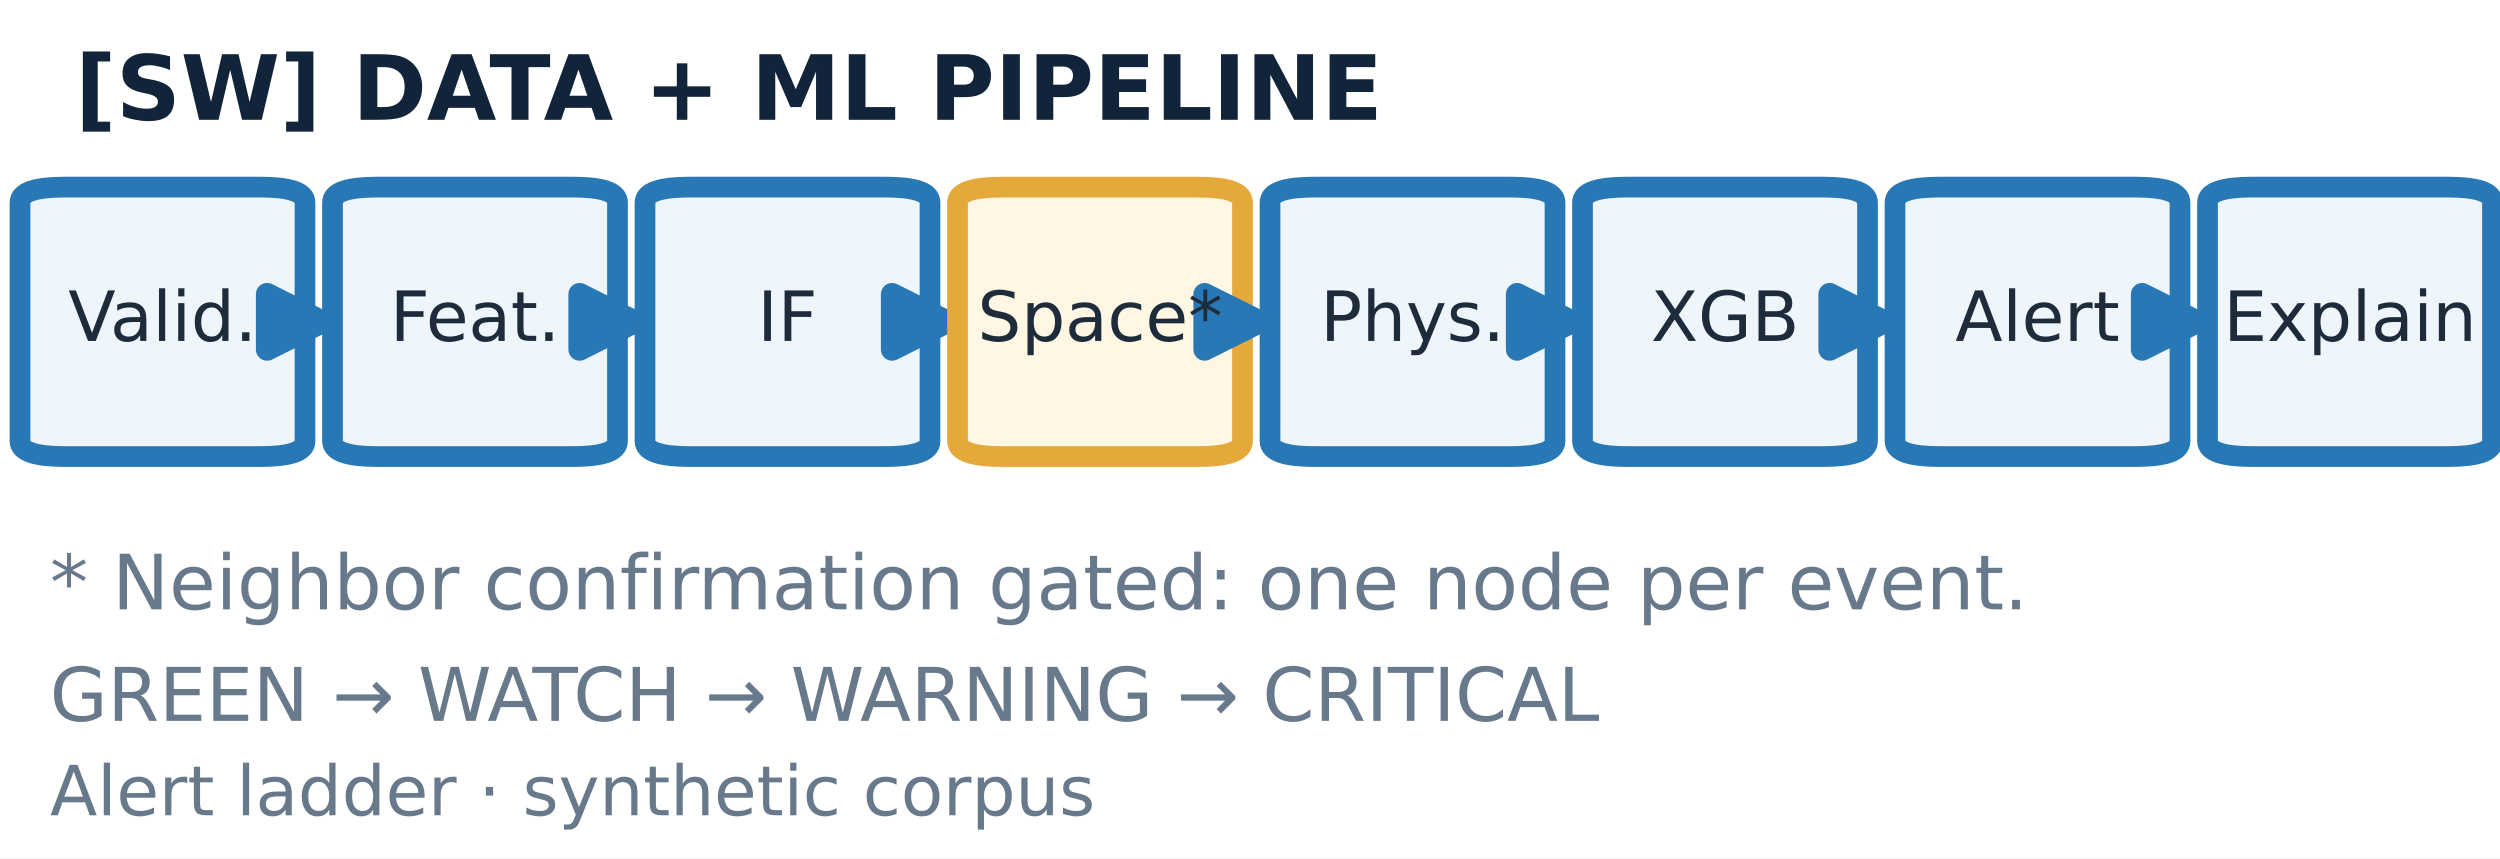
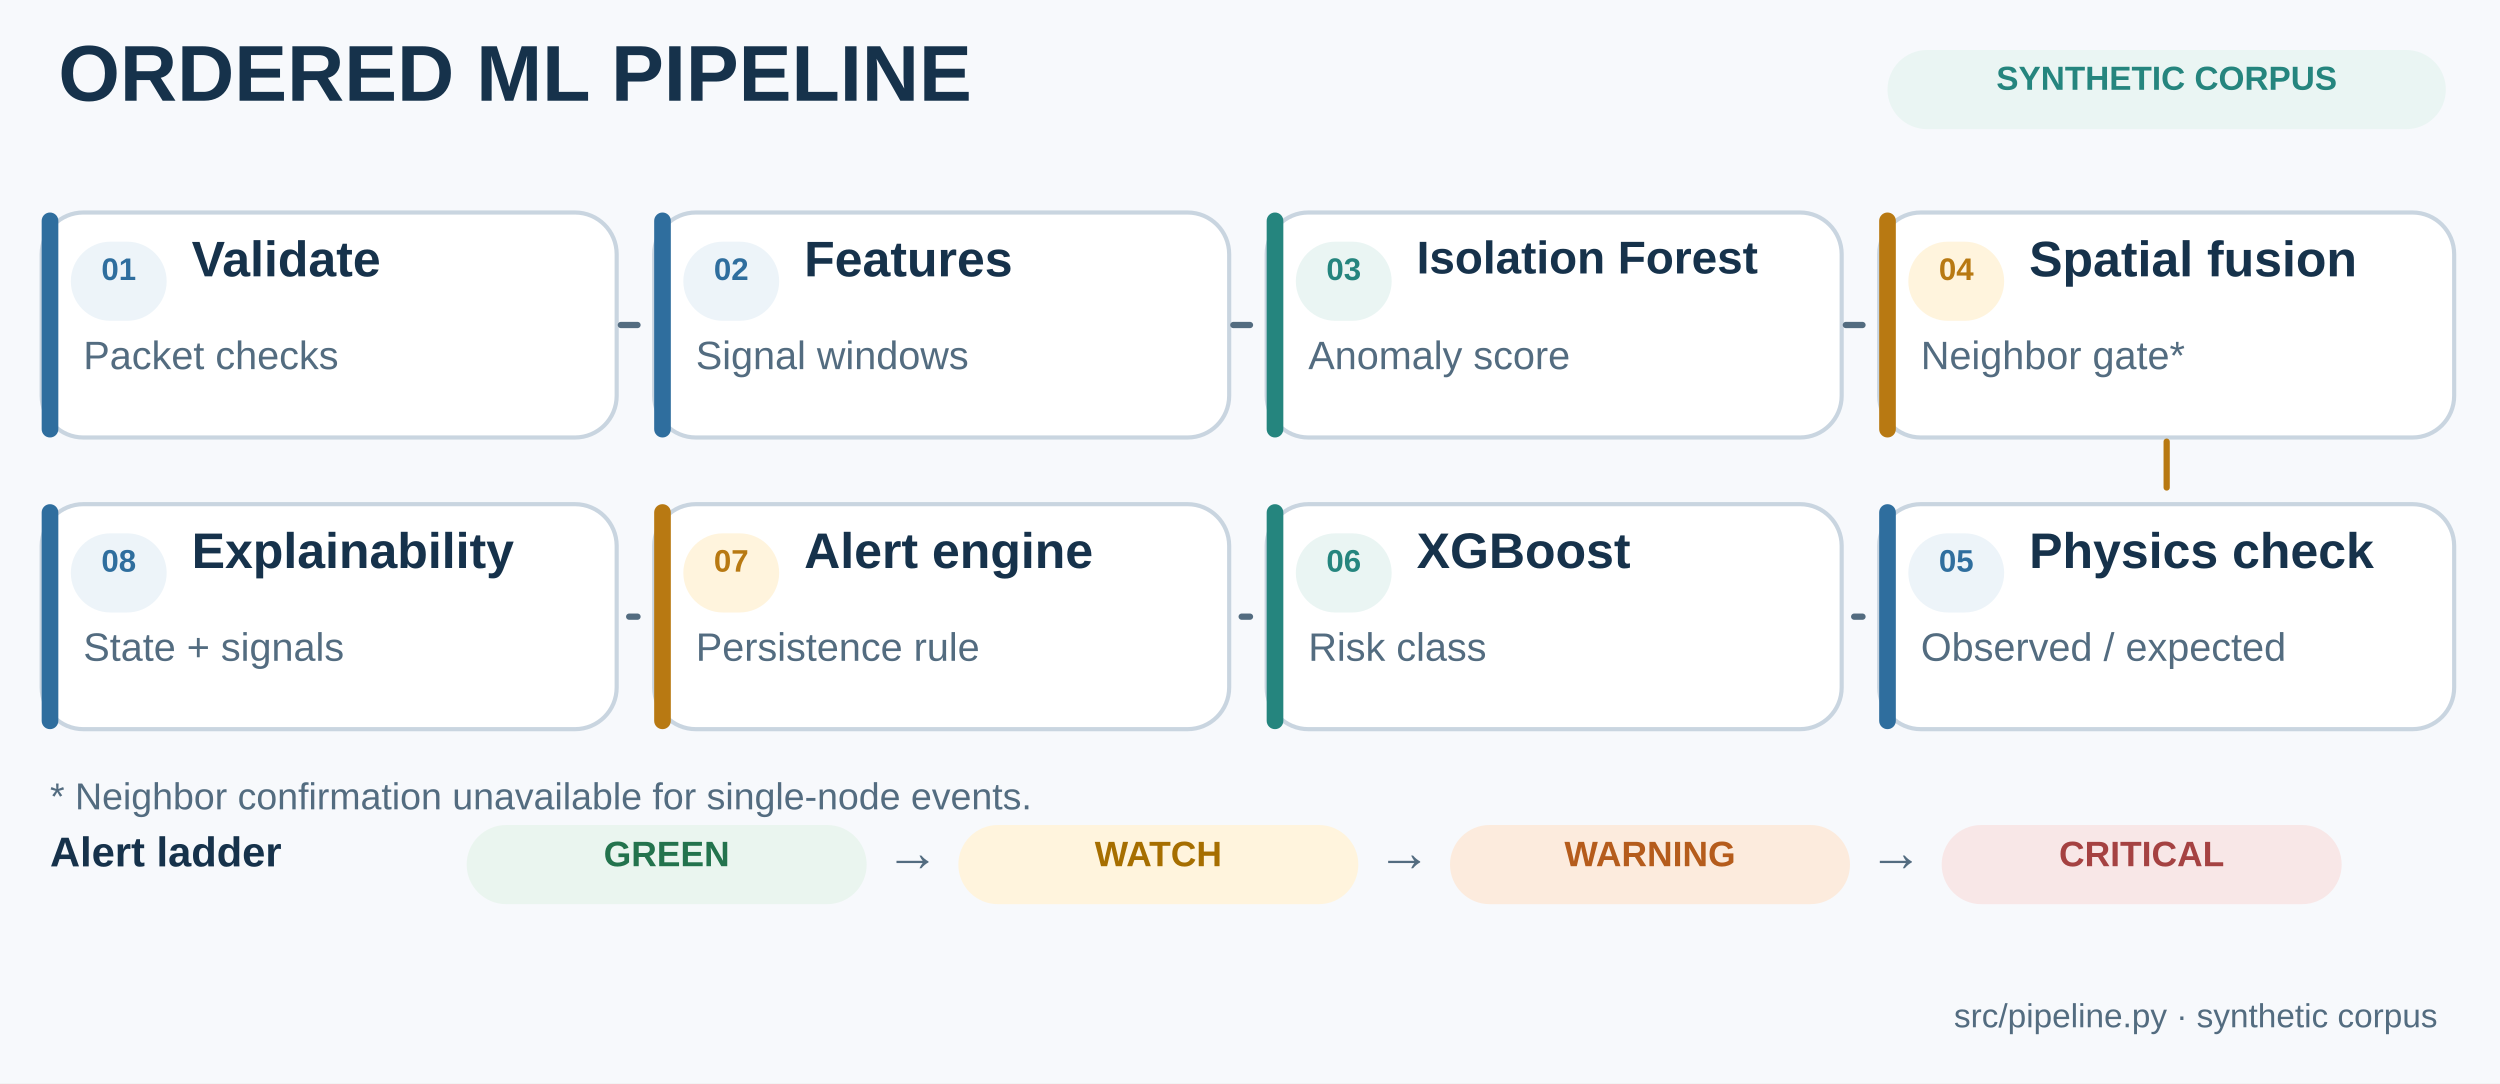
- <svg xmlns="http://www.w3.org/2000/svg" width="144.72pt" height="49.68pt" viewBox="0 0 144.72 49.68" version="1.1">
-   <defs>
-     <style type="text/css">*{stroke-linejoin: round; stroke-linecap: butt}</style>
-   </defs>
-   <g id="figure_1">
-     <g id="patch_1">
-       <path d="M 0 49.68  L 144.72 49.68  L 144.72 0  L 0 0  z " style="fill: #ffffff" />
-     </g>
-     <g id="axes_1">
-       <g id="patch_2">
-         <path d="M 3.763 26.43  L 15.051 26.43  Q 17.656 26.43 17.656 25.536  L 17.656 11.724  Q 17.656 10.83 15.051 10.83  L 3.763 10.83  Q 1.158 10.83 1.158 11.724  L 1.158 25.536  Q 1.158 26.43 3.763 26.43  z " clip-path="url(#pf87611192d)" style="fill: #eff6fb; stroke: #2878b5; stroke-width: 1.2; stroke-linejoin: miter" />
-       </g>
-       <g id="patch_3">
-         <path d="M 18.212 18.63  Q 19.164 18.63 18.663 18.63  " clip-path="url(#pf87611192d)" style="fill: none; stroke: #2878b5; stroke-width: 1.3; stroke-linecap: round" />
-         <path d="M 15.463 17.03  L 18.663 18.63  L 15.463 20.23  z " clip-path="url(#pf87611192d)" style="fill: #2878b5; stroke: #2878b5; stroke-width: 1.3; stroke-linecap: round" />
-       </g>
-       <g id="patch_4">
-         <path d="M 21.853 26.43  L 33.141 26.43  Q 35.746 26.43 35.746 25.536  L 35.746 11.724  Q 35.746 10.83 33.141 10.83  L 21.853 10.83  Q 19.248 10.83 19.248 11.724  L 19.248 25.536  Q 19.248 26.43 21.853 26.43  z " clip-path="url(#pf87611192d)" style="fill: #eff6fb; stroke: #2878b5; stroke-width: 1.2; stroke-linejoin: miter" />
-       </g>
-       <g id="patch_5">
-         <path d="M 36.302 18.63  Q 37.254 18.63 36.753 18.63  " clip-path="url(#pf87611192d)" style="fill: none; stroke: #2878b5; stroke-width: 1.3; stroke-linecap: round" />
-         <path d="M 33.553 17.03  L 36.753 18.63  L 33.553 20.23  z " clip-path="url(#pf87611192d)" style="fill: #2878b5; stroke: #2878b5; stroke-width: 1.3; stroke-linecap: round" />
-       </g>
-       <g id="patch_6">
-         <path d="M 39.943 26.43  L 51.231 26.43  Q 53.836 26.43 53.836 25.536  L 53.836 11.724  Q 53.836 10.83 51.231 10.83  L 39.943 10.83  Q 37.338 10.83 37.338 11.724  L 37.338 25.536  Q 37.338 26.43 39.943 26.43  z " clip-path="url(#pf87611192d)" style="fill: #eff6fb; stroke: #2878b5; stroke-width: 1.2; stroke-linejoin: miter" />
-       </g>
-       <g id="patch_7">
-         <path d="M 54.392 18.63  Q 55.344 18.63 54.843 18.63  " clip-path="url(#pf87611192d)" style="fill: none; stroke: #2878b5; stroke-width: 1.3; stroke-linecap: round" />
-         <path d="M 51.643 17.03  L 54.843 18.63  L 51.643 20.23  z " clip-path="url(#pf87611192d)" style="fill: #2878b5; stroke: #2878b5; stroke-width: 1.3; stroke-linecap: round" />
-       </g>
-       <g id="patch_8">
-         <path d="M 58.033 26.43  L 69.321 26.43  Q 71.926 26.43 71.926 25.536  L 71.926 11.724  Q 71.926 10.83 69.321 10.83  L 58.033 10.83  Q 55.428 10.83 55.428 11.724  L 55.428 25.536  Q 55.428 26.43 58.033 26.43  z " clip-path="url(#pf87611192d)" style="fill: #fff6e3; stroke: #e4a83b; stroke-width: 1.2; stroke-linejoin: miter" />
-       </g>
-       <g id="patch_9">
-         <path d="M 72.482 18.63  Q 73.434 18.63 72.933 18.63  " clip-path="url(#pf87611192d)" style="fill: none; stroke: #2878b5; stroke-width: 1.3; stroke-linecap: round" />
-         <path d="M 69.733 17.03  L 72.933 18.63  L 69.733 20.23  z " clip-path="url(#pf87611192d)" style="fill: #2878b5; stroke: #2878b5; stroke-width: 1.3; stroke-linecap: round" />
-       </g>
-       <g id="patch_10">
-         <path d="M 76.123 26.43  L 87.411 26.43  Q 90.016 26.43 90.016 25.536  L 90.016 11.724  Q 90.016 10.83 87.411 10.83  L 76.123 10.83  Q 73.518 10.83 73.518 11.724  L 73.518 25.536  Q 73.518 26.43 76.123 26.43  z " clip-path="url(#pf87611192d)" style="fill: #eff6fb; stroke: #2878b5; stroke-width: 1.2; stroke-linejoin: miter" />
-       </g>
-       <g id="patch_11">
-         <path d="M 90.572 18.63  Q 91.524 18.63 91.023 18.63  " clip-path="url(#pf87611192d)" style="fill: none; stroke: #2878b5; stroke-width: 1.3; stroke-linecap: round" />
-         <path d="M 87.823 17.03  L 91.023 18.63  L 87.823 20.23  z " clip-path="url(#pf87611192d)" style="fill: #2878b5; stroke: #2878b5; stroke-width: 1.3; stroke-linecap: round" />
-       </g>
-       <g id="patch_12">
-         <path d="M 94.213 26.43  L 105.501 26.43  Q 108.106 26.43 108.106 25.536  L 108.106 11.724  Q 108.106 10.83 105.501 10.83  L 94.213 10.83  Q 91.608 10.83 91.608 11.724  L 91.608 25.536  Q 91.608 26.43 94.213 26.43  z " clip-path="url(#pf87611192d)" style="fill: #eff6fb; stroke: #2878b5; stroke-width: 1.2; stroke-linejoin: miter" />
-       </g>
-       <g id="patch_13">
-         <path d="M 108.662 18.63  Q 109.614 18.63 109.113 18.63  " clip-path="url(#pf87611192d)" style="fill: none; stroke: #2878b5; stroke-width: 1.3; stroke-linecap: round" />
-         <path d="M 105.913 17.03  L 109.113 18.63  L 105.913 20.23  z " clip-path="url(#pf87611192d)" style="fill: #2878b5; stroke: #2878b5; stroke-width: 1.3; stroke-linecap: round" />
-       </g>
-       <g id="patch_14">
-         <path d="M 112.303 26.43  L 123.591 26.43  Q 126.196 26.43 126.196 25.536  L 126.196 11.724  Q 126.196 10.83 123.591 10.83  L 112.303 10.83  Q 109.698 10.83 109.698 11.724  L 109.698 25.536  Q 109.698 26.43 112.303 26.43  z " clip-path="url(#pf87611192d)" style="fill: #eff6fb; stroke: #2878b5; stroke-width: 1.2; stroke-linejoin: miter" />
-       </g>
-       <g id="patch_15">
-         <path d="M 126.752 18.63  Q 127.704 18.63 127.203 18.63  " clip-path="url(#pf87611192d)" style="fill: none; stroke: #2878b5; stroke-width: 1.3; stroke-linecap: round" />
-         <path d="M 124.003 17.03  L 127.203 18.63  L 124.003 20.23  z " clip-path="url(#pf87611192d)" style="fill: #2878b5; stroke: #2878b5; stroke-width: 1.3; stroke-linecap: round" />
-       </g>
-       <g id="patch_16">
-         <path d="M 130.393 26.43  L 141.681 26.43  Q 144.286 26.43 144.286 25.536  L 144.286 11.724  Q 144.286 10.83 141.681 10.83  L 130.393 10.83  Q 127.788 10.83 127.788 11.724  L 127.788 25.536  Q 127.788 26.43 130.393 26.43  z " clip-path="url(#pf87611192d)" style="fill: #eff6fb; stroke: #2878b5; stroke-width: 1.2; stroke-linejoin: miter" />
-       </g>
-       <g id="text_1">
-         <text style="font-weight: 700; font-size: 5.2px; font-family: 'DejaVu Sans'; text-anchor: start; fill: #12243a" x="4.342" y="6.932" transform="rotate(-0 4.3416 6.931988)">[SW]  DATA + ML PIPELINE</text>
-       </g>
-       <g id="text_2">
-         <text style="font-size: 4px; font-family: 'DejaVu Sans'; text-anchor: middle; fill: #1d2b3a" x="9.407" y="19.734" transform="rotate(-0 9.4068 19.73375)">Valid.</text>
-       </g>
-       <g id="text_3">
-         <text style="font-size: 4px; font-family: 'DejaVu Sans'; text-anchor: middle; fill: #1d2b3a" x="27.497" y="19.734" transform="rotate(-0 27.4968 19.73375)">Feat.</text>
-       </g>
-       <g id="text_4">
-         <text style="font-size: 4px; font-family: 'DejaVu Sans'; text-anchor: middle; fill: #1d2b3a" x="45.587" y="19.734" transform="rotate(-0 45.5868 19.73375)">IF</text>
-       </g>
-       <g id="text_5">
-         <text style="font-size: 4px; font-family: 'DejaVu Sans'; text-anchor: middle; fill: #1d2b3a" x="63.677" y="19.734" transform="rotate(-0 63.6768 19.73375)">Space*</text>
-       </g>
-       <g id="text_6">
-         <text style="font-size: 4px; font-family: 'DejaVu Sans'; text-anchor: middle; fill: #1d2b3a" x="81.767" y="19.734" transform="rotate(-0 81.7668 19.73375)">Phys.</text>
-       </g>
-       <g id="text_7">
-         <text style="font-size: 4px; font-family: 'DejaVu Sans'; text-anchor: middle; fill: #1d2b3a" x="99.857" y="19.734" transform="rotate(-0 99.8568 19.73375)">XGB</text>
-       </g>
-       <g id="text_8">
-         <text style="font-size: 4px; font-family: 'DejaVu Sans'; text-anchor: middle; fill: #1d2b3a" x="117.947" y="19.734" transform="rotate(-0 117.9468 19.73375)">Alert</text>
-       </g>
-       <g id="text_9">
-         <text style="font-size: 4px; font-family: 'DejaVu Sans'; text-anchor: middle; fill: #1d2b3a" x="136.037" y="19.734" transform="rotate(-0 136.0368 19.73375)">Explain</text>
-       </g>
-       <g id="text_10">
-         <text style="font-size: 4.4px; font-family: 'DejaVu Sans'; text-anchor: start; fill: #68798b" x="2.894" y="35.273" transform="rotate(-0 2.8944 35.2728)">* Neighbor confirmation gated: one node per event.</text>
-       </g>
-       <g id="text_11">
-         <text style="font-size: 4.3px; font-family: 'DejaVu Sans'; text-anchor: start; fill: #68798b" x="2.894" y="41.731" transform="rotate(-0 2.8944 41.7312)">GREEN → WATCH → WARNING → CRITICAL</text>
-       </g>
-       <g id="text_12">
-         <text style="font-size: 4px; font-family: 'DejaVu Sans'; text-anchor: start; fill: #68798b" x="2.894" y="47.196" transform="rotate(-0 2.8944 47.196)">Alert ladder · synthetic corpus</text>
-       </g>
-     </g>
-   </g>
-   <defs>
-     <clipPath id="pf87611192d">
-       <rect x="0" y="0" width="144.72" height="49.68" />
-     </clipPath>
-   </defs>
+ <svg xmlns="http://www.w3.org/2000/svg" width="1200" height="520" viewBox="0 0 1200 520">
+   <rect x="0" y="0" width="1200" height="520" rx="0" fill="#F7F9FC" />
+   <text x="28" y="22" dominant-baseline="hanging" text-anchor="start" font-family="Arial, sans-serif" font-size="38px" font-weight="700" fill="#16324B">ORDERED ML PIPELINE</text>
+   <rect x="906" y="24" width="268" height="38" rx="19" fill="#EAF5F3" />
+   <text x="1040" y="32" dominant-baseline="hanging" text-anchor="middle" font-family="Arial, sans-serif" font-size="16px" font-weight="700" fill="#25857E">SYNTHETIC CORPUS</text>
+   <rect x="20" y="102" width="276" height="108" rx="20" fill="#FFFFFF" stroke="#C9D5E0" stroke-width="2" />
+   <rect x="20" y="102" width="8" height="108" rx="4" fill="#2F6E9E" />
+   <rect x="34" y="116" width="46" height="38" rx="19" fill="#EDF4F9" />
+   <text x="57" y="124" dominant-baseline="hanging" text-anchor="middle" font-family="Arial, sans-serif" font-size="15px" font-weight="700" fill="#2F6E9E">01</text>
+   <text x="92" y="116" dominant-baseline="hanging" text-anchor="start" font-family="Arial, sans-serif" font-size="24px" font-weight="700" fill="#16324B">Validate</text>
+   <text x="40" y="164" dominant-baseline="hanging" text-anchor="start" font-family="Arial, sans-serif" font-size="19px" font-weight="400" fill="#536C80">Packet checks</text>
+   <rect x="314" y="102" width="276" height="108" rx="20" fill="#FFFFFF" stroke="#C9D5E0" stroke-width="2" />
+   <rect x="314" y="102" width="8" height="108" rx="4" fill="#2F6E9E" />
+   <rect x="328" y="116" width="46" height="38" rx="19" fill="#EDF4F9" />
+   <text x="351" y="124" dominant-baseline="hanging" text-anchor="middle" font-family="Arial, sans-serif" font-size="15px" font-weight="700" fill="#2F6E9E">02</text>
+   <text x="386" y="116" dominant-baseline="hanging" text-anchor="start" font-family="Arial, sans-serif" font-size="24px" font-weight="700" fill="#16324B">Features</text>
+   <text x="334" y="164" dominant-baseline="hanging" text-anchor="start" font-family="Arial, sans-serif" font-size="19px" font-weight="400" fill="#536C80">Signal windows</text>
+   <rect x="608" y="102" width="276" height="108" rx="20" fill="#FFFFFF" stroke="#C9D5E0" stroke-width="2" />
+   <rect x="608" y="102" width="8" height="108" rx="4" fill="#25857E" />
+   <rect x="622" y="116" width="46" height="38" rx="19" fill="#EAF5F3" />
+   <text x="645" y="124" dominant-baseline="hanging" text-anchor="middle" font-family="Arial, sans-serif" font-size="15px" font-weight="700" fill="#25857E">03</text>
+   <text x="680" y="116" dominant-baseline="hanging" text-anchor="start" font-family="Arial, sans-serif" font-size="22px" font-weight="700" fill="#16324B">Isolation Forest</text>
+   <text x="628" y="164" dominant-baseline="hanging" text-anchor="start" font-family="Arial, sans-serif" font-size="19px" font-weight="400" fill="#536C80">Anomaly score</text>
+   <rect x="902" y="102" width="276" height="108" rx="20" fill="#FFFFFF" stroke="#C9D5E0" stroke-width="2" />
+   <rect x="902" y="102" width="8" height="108" rx="4" fill="#B87912" />
+   <rect x="916" y="116" width="46" height="38" rx="19" fill="#FFF4DD" />
+   <text x="939" y="124" dominant-baseline="hanging" text-anchor="middle" font-family="Arial, sans-serif" font-size="15px" font-weight="700" fill="#B87912">04</text>
+   <text x="974" y="116" dominant-baseline="hanging" text-anchor="start" font-family="Arial, sans-serif" font-size="24px" font-weight="700" fill="#16324B">Spatial fusion</text>
+   <text x="922" y="164" dominant-baseline="hanging" text-anchor="start" font-family="Arial, sans-serif" font-size="19px" font-weight="400" fill="#536C80">Neighbor gate*</text>
+   <rect x="902" y="242" width="276" height="108" rx="20" fill="#FFFFFF" stroke="#C9D5E0" stroke-width="2" />
+   <rect x="902" y="242" width="8" height="108" rx="4" fill="#2F6E9E" />
+   <rect x="916" y="256" width="46" height="38" rx="19" fill="#EDF4F9" />
+   <text x="939" y="264" dominant-baseline="hanging" text-anchor="middle" font-family="Arial, sans-serif" font-size="15px" font-weight="700" fill="#2F6E9E">05</text>
+   <text x="974" y="256" dominant-baseline="hanging" text-anchor="start" font-family="Arial, sans-serif" font-size="24px" font-weight="700" fill="#16324B">Physics check</text>
+   <text x="922" y="304" dominant-baseline="hanging" text-anchor="start" font-family="Arial, sans-serif" font-size="19px" font-weight="400" fill="#536C80">Observed / expected</text>
+   <rect x="608" y="242" width="276" height="108" rx="20" fill="#FFFFFF" stroke="#C9D5E0" stroke-width="2" />
+   <rect x="608" y="242" width="8" height="108" rx="4" fill="#25857E" />
+   <rect x="622" y="256" width="46" height="38" rx="19" fill="#EAF5F3" />
+   <text x="645" y="264" dominant-baseline="hanging" text-anchor="middle" font-family="Arial, sans-serif" font-size="15px" font-weight="700" fill="#25857E">06</text>
+   <text x="680" y="256" dominant-baseline="hanging" text-anchor="start" font-family="Arial, sans-serif" font-size="24px" font-weight="700" fill="#16324B">XGBoost</text>
+   <text x="628" y="304" dominant-baseline="hanging" text-anchor="start" font-family="Arial, sans-serif" font-size="19px" font-weight="400" fill="#536C80">Risk class</text>
+   <rect x="314" y="242" width="276" height="108" rx="20" fill="#FFFFFF" stroke="#C9D5E0" stroke-width="2" />
+   <rect x="314" y="242" width="8" height="108" rx="4" fill="#B87912" />
+   <rect x="328" y="256" width="46" height="38" rx="19" fill="#FFF4DD" />
+   <text x="351" y="264" dominant-baseline="hanging" text-anchor="middle" font-family="Arial, sans-serif" font-size="15px" font-weight="700" fill="#B87912">07</text>
+   <text x="386" y="256" dominant-baseline="hanging" text-anchor="start" font-family="Arial, sans-serif" font-size="24px" font-weight="700" fill="#16324B">Alert engine</text>
+   <text x="334" y="304" dominant-baseline="hanging" text-anchor="start" font-family="Arial, sans-serif" font-size="19px" font-weight="400" fill="#536C80">Persistence rule</text>
+   <rect x="20" y="242" width="276" height="108" rx="20" fill="#FFFFFF" stroke="#C9D5E0" stroke-width="2" />
+   <rect x="20" y="242" width="8" height="108" rx="4" fill="#2F6E9E" />
+   <rect x="34" y="256" width="46" height="38" rx="19" fill="#EDF4F9" />
+   <text x="57" y="264" dominant-baseline="hanging" text-anchor="middle" font-family="Arial, sans-serif" font-size="15px" font-weight="700" fill="#2F6E9E">08</text>
+   <text x="92" y="256" dominant-baseline="hanging" text-anchor="start" font-family="Arial, sans-serif" font-size="24px" font-weight="700" fill="#16324B">Explainability</text>
+   <text x="40" y="304" dominant-baseline="hanging" text-anchor="start" font-family="Arial, sans-serif" font-size="19px" font-weight="400" fill="#536C80">State + signals</text>
+   <line x1="298" y1="156" x2="306" y2="156" stroke="#536C80" stroke-width="3" stroke-linecap="round" marker-end="url(#arrow)" />
+   <line x1="592" y1="156" x2="600" y2="156" stroke="#536C80" stroke-width="3" stroke-linecap="round" marker-end="url(#arrow)" />
+   <line x1="886" y1="156" x2="894" y2="156" stroke="#536C80" stroke-width="3" stroke-linecap="round" marker-end="url(#arrow)" />
+   <line x1="1040" y1="212" x2="1040" y2="234" stroke="#B87912" stroke-width="3" stroke-linecap="round" marker-end="url(#arrow)" />
+   <line x1="894" y1="296" x2="890" y2="296" stroke="#536C80" stroke-width="3" stroke-linecap="round" marker-end="url(#arrow)" />
+   <line x1="600" y1="296" x2="596" y2="296" stroke="#536C80" stroke-width="3" stroke-linecap="round" marker-end="url(#arrow)" />
+   <line x1="306" y1="296" x2="302" y2="296" stroke="#536C80" stroke-width="3" stroke-linecap="round" marker-end="url(#arrow)" />
+   <text x="24" y="376" dominant-baseline="hanging" text-anchor="start" font-family="Arial, sans-serif" font-size="18px" font-weight="400" fill="#536C80">* Neighbor confirmation unavailable for single-node events.</text>
+   <text x="24" y="402" dominant-baseline="hanging" text-anchor="start" font-family="Arial, sans-serif" font-size="20px" font-weight="700" fill="#16324B">Alert ladder</text>
+   <rect x="224" y="396" width="192" height="38" rx="19" fill="#EAF5EF" />
+   <text x="320" y="404" dominant-baseline="hanging" text-anchor="middle" font-family="Arial, sans-serif" font-size="17px" font-weight="700" fill="#23734D">GREEN</text>
+   <text x="438" y="400" dominant-baseline="hanging" text-anchor="middle" font-family="Arial, sans-serif" font-size="26px" font-weight="700" fill="#536C80">→</text>
+   <rect x="460" y="396" width="192" height="38" rx="19" fill="#FFF4DD" />
+   <text x="556" y="404" dominant-baseline="hanging" text-anchor="middle" font-family="Arial, sans-serif" font-size="17px" font-weight="700" fill="#A66E00">WATCH</text>
+   <text x="674" y="400" dominant-baseline="hanging" text-anchor="middle" font-family="Arial, sans-serif" font-size="26px" font-weight="700" fill="#536C80">→</text>
+   <rect x="696" y="396" width="192" height="38" rx="19" fill="#FCEBDD" />
+   <text x="792" y="404" dominant-baseline="hanging" text-anchor="middle" font-family="Arial, sans-serif" font-size="17px" font-weight="700" fill="#B55C1C">WARNING</text>
+   <text x="910" y="400" dominant-baseline="hanging" text-anchor="middle" font-family="Arial, sans-serif" font-size="26px" font-weight="700" fill="#536C80">→</text>
+   <rect x="932" y="396" width="192" height="38" rx="19" fill="#F8E7E7" />
+   <text x="1028" y="404" dominant-baseline="hanging" text-anchor="middle" font-family="Arial, sans-serif" font-size="17px" font-weight="700" fill="#A54242">CRITICAL</text>
+   <text x="1170" y="482" dominant-baseline="hanging" text-anchor="end" font-family="Arial, sans-serif" font-size="16px" font-weight="400" fill="#536C80">src/pipeline.py · synthetic corpus</text>
</svg>
